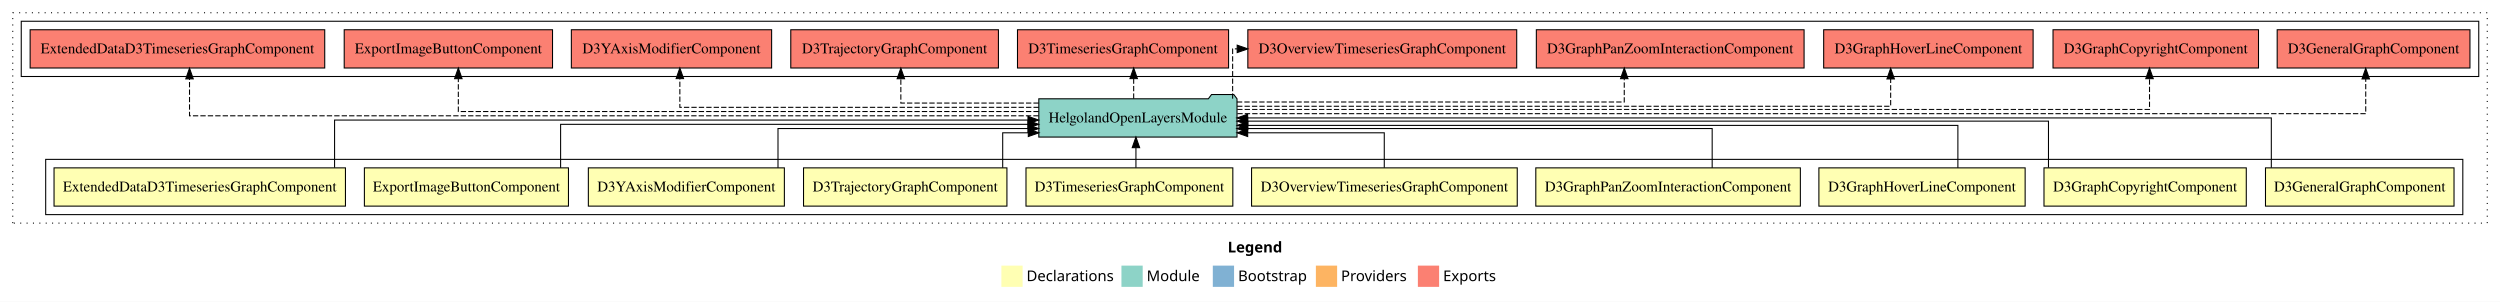
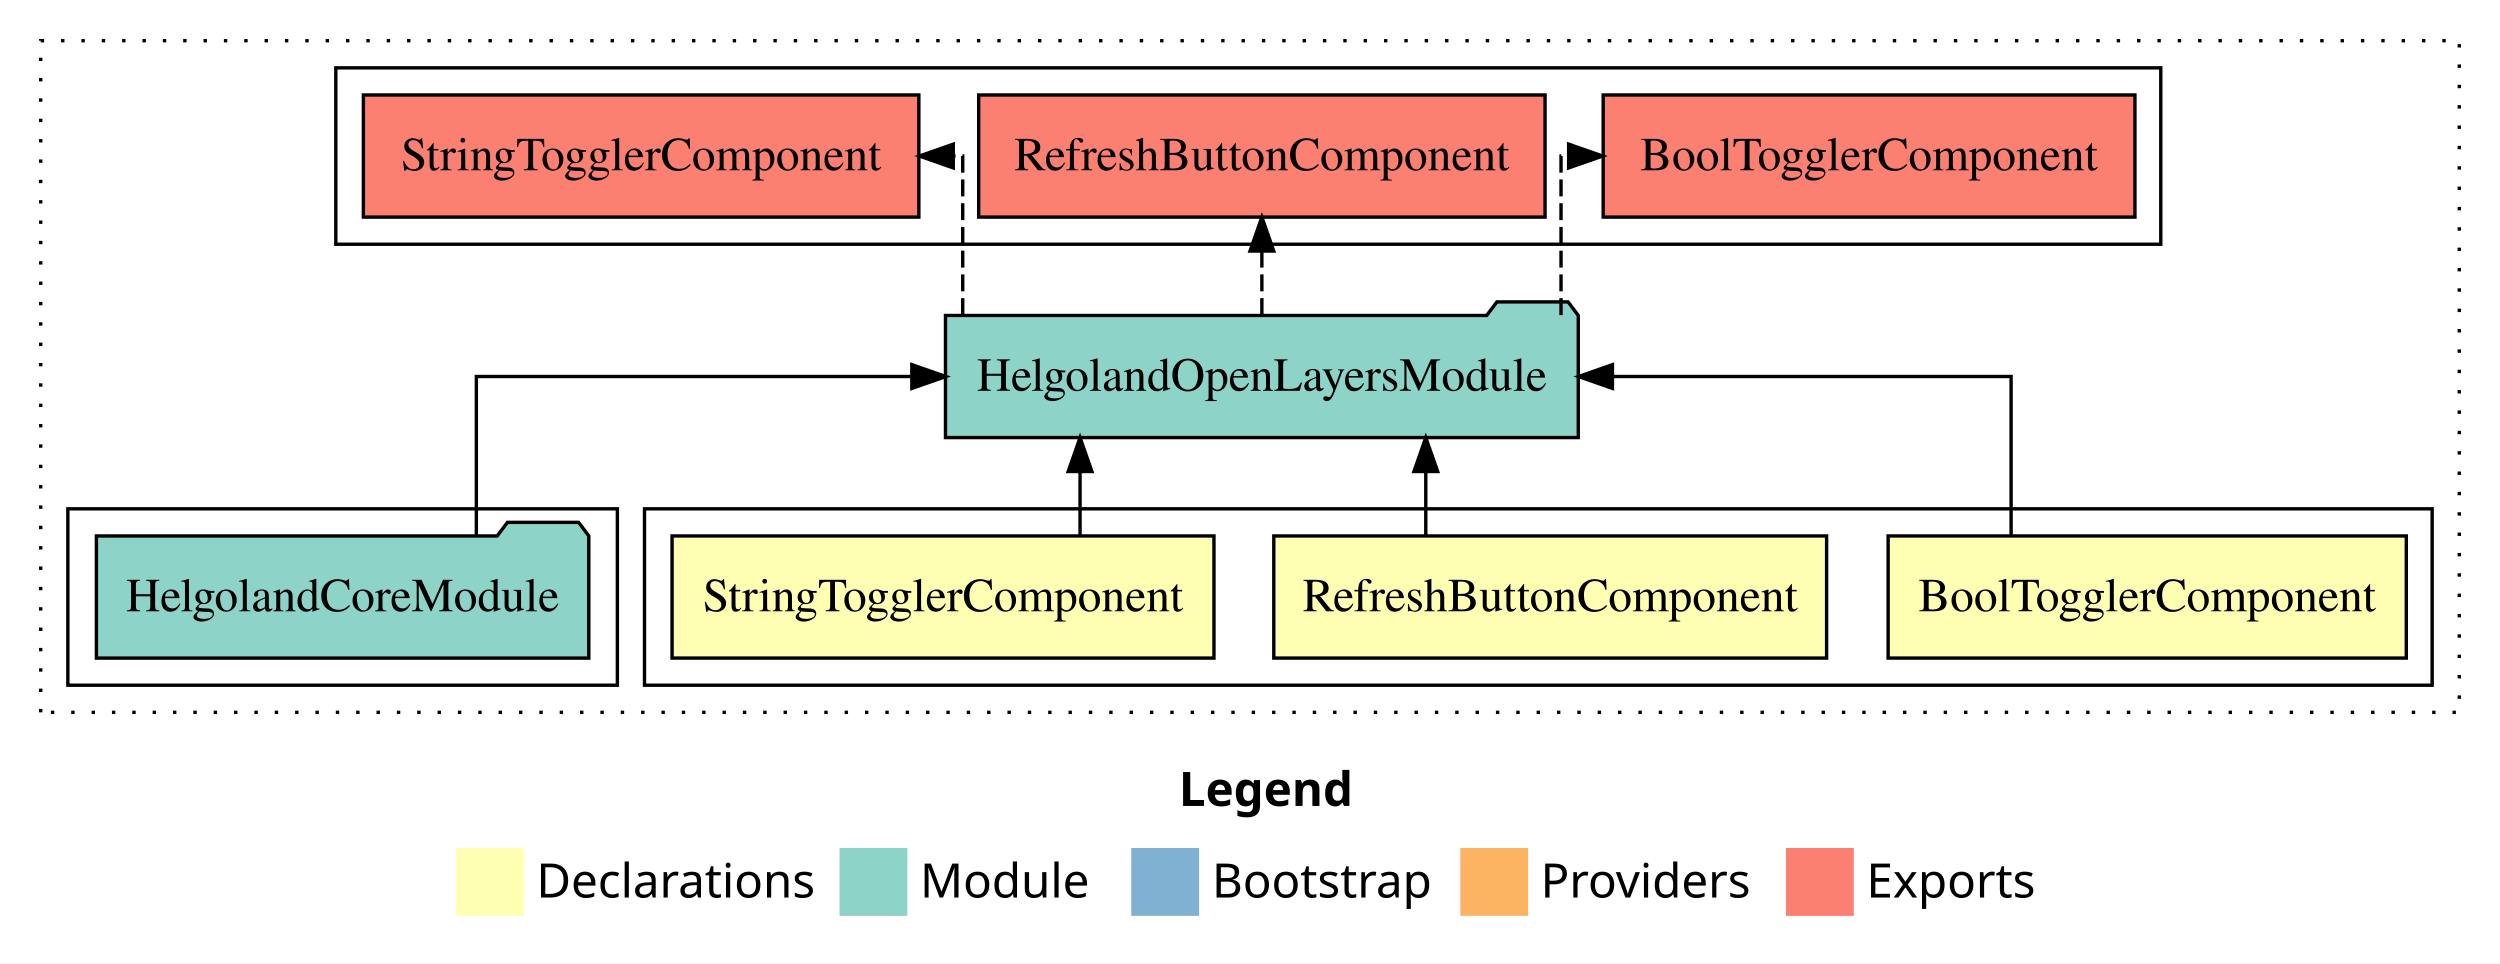
- <svg xmlns="http://www.w3.org/2000/svg" width="2353pt" height="284pt" viewBox="0.00 0.00 2353.00 284.00">
+ <svg xmlns="http://www.w3.org/2000/svg" width="737pt" height="284pt" viewBox="0.00 0.00 737.00 284.00">
  <g id="graph0" class="graph" transform="scale(1 1) rotate(0) translate(4 280)">
-     <polygon fill="#ffffff" stroke="transparent" points="-4,4 -4,-280 2349,-280 2349,4 -4,4" />
-     <text text-anchor="start" x="1151.509" y="-42.4" font-family="sans-serif" font-weight="bold" font-size="14.00" fill="#000000">Legend</text>
-     <polygon fill="#ffffb3" stroke="transparent" points="938.5,-10 938.5,-30 958.5,-30 958.5,-10 938.5,-10" />
-     <text text-anchor="start" x="962.129" y="-15.4" font-family="sans-serif" font-size="14.00" fill="#000000">  Declarations</text>
-     <polygon fill="#8dd3c7" stroke="transparent" points="1051.5,-10 1051.5,-30 1071.5,-30 1071.5,-10 1051.5,-10" />
-     <text text-anchor="start" x="1075.225" y="-15.4" font-family="sans-serif" font-size="14.00" fill="#000000">  Module</text>
-     <polygon fill="#80b1d3" stroke="transparent" points="1137.5,-10 1137.5,-30 1157.5,-30 1157.5,-10 1137.5,-10" />
-     <text text-anchor="start" x="1161.281" y="-15.4" font-family="sans-serif" font-size="14.00" fill="#000000">  Bootstrap</text>
-     <polygon fill="#fdb462" stroke="transparent" points="1234.5,-10 1234.5,-30 1254.5,-30 1254.5,-10 1234.5,-10" />
-     <text text-anchor="start" x="1258.173" y="-15.4" font-family="sans-serif" font-size="14.00" fill="#000000">  Providers</text>
-     <polygon fill="#fb8072" stroke="transparent" points="1330.5,-10 1330.5,-30 1350.5,-30 1350.5,-10 1330.5,-10" />
-     <text text-anchor="start" x="1354.226" y="-15.4" font-family="sans-serif" font-size="14.00" fill="#000000">  Exports</text>
+     <polygon fill="#ffffff" stroke="transparent" points="-4,4 -4,-280 733,-280 733,4 -4,4" />
+     <text text-anchor="start" x="343.509" y="-42.4" font-family="sans-serif" font-weight="bold" font-size="14.00" fill="#000000">Legend</text>
+     <polygon fill="#ffffb3" stroke="transparent" points="130.5,-10 130.5,-30 150.5,-30 150.5,-10 130.5,-10" />
+     <text text-anchor="start" x="154.129" y="-15.4" font-family="sans-serif" font-size="14.00" fill="#000000">  Declarations</text>
+     <polygon fill="#8dd3c7" stroke="transparent" points="243.5,-10 243.5,-30 263.5,-30 263.5,-10 243.5,-10" />
+     <text text-anchor="start" x="267.225" y="-15.4" font-family="sans-serif" font-size="14.00" fill="#000000">  Module</text>
+     <polygon fill="#80b1d3" stroke="transparent" points="329.5,-10 329.5,-30 349.5,-30 349.5,-10 329.5,-10" />
+     <text text-anchor="start" x="353.281" y="-15.4" font-family="sans-serif" font-size="14.00" fill="#000000">  Bootstrap</text>
+     <polygon fill="#fdb462" stroke="transparent" points="426.5,-10 426.5,-30 446.5,-30 446.5,-10 426.5,-10" />
+     <text text-anchor="start" x="450.173" y="-15.4" font-family="sans-serif" font-size="14.00" fill="#000000">  Providers</text>
+     <polygon fill="#fb8072" stroke="transparent" points="522.5,-10 522.5,-30 542.5,-30 542.5,-10 522.5,-10" />
+     <text text-anchor="start" x="546.226" y="-15.4" font-family="sans-serif" font-size="14.00" fill="#000000">  Exports</text>
    <g id="clust1" class="cluster">
-       <polygon fill="none" stroke="#000000" stroke-dasharray="1,5" points="8,-70 8,-268 2337,-268 2337,-70 8,-70" />
+       <polygon fill="none" stroke="#000000" stroke-dasharray="1,5" points="8,-70 8,-268 721,-268 721,-70 8,-70" />
    </g>
    <g id="clust2" class="cluster">
-       <polygon fill="none" stroke="#000000" points="39,-78 39,-130 2314,-130 2314,-78 39,-78" />
+       <polygon fill="none" stroke="#000000" points="186,-78 186,-130 713,-130 713,-78 186,-78" />
    </g>
-     <g id="clust14" class="cluster">
-       <polygon fill="none" stroke="#000000" points="16,-208 16,-260 2329,-260 2329,-208 16,-208" />
+     <g id="clust6" class="cluster">
+       <polygon fill="none" stroke="#000000" points="16,-78 16,-130 178,-130 178,-78 16,-78" />
+     </g>
+     <g id="clust7" class="cluster">
+       <polygon fill="none" stroke="#000000" points="95,-208 95,-260 633,-260 633,-208 95,-208" />
    </g>
    <g id="node1" class="node">
-       <polygon fill="#ffffb3" stroke="#000000" points="2305.723,-122 2128.277,-122 2128.277,-86 2305.723,-86 2305.723,-122" />
-       <text text-anchor="middle" x="2217" y="-99.8" font-family="Times,serif" font-size="14.00" fill="#000000">D3GeneralGraphComponent</text>
+       <polygon fill="#ffffb3" stroke="#000000" points="705.378,-122 552.622,-122 552.622,-86 705.378,-86 705.378,-122" />
+       <text text-anchor="middle" x="629" y="-99.8" font-family="Times,serif" font-size="14.00" fill="#000000">BoolTogglerComponent</text>
    </g>
-     <g id="node11" class="node">
-       <polygon fill="#8dd3c7" stroke="#000000" points="1160.275,-187 1157.275,-191 1136.275,-191 1133.275,-187 973.725,-187 973.725,-151 1160.275,-151 1160.275,-187" />
-       <text text-anchor="middle" x="1067" y="-164.8" font-family="Times,serif" font-size="14.00" fill="#000000">HelgolandOpenLayersModule</text>
+     <g id="node4" class="node">
+       <polygon fill="#8dd3c7" stroke="#000000" points="461.275,-187 458.275,-191 437.275,-191 434.275,-187 274.725,-187 274.725,-151 461.275,-151 461.275,-187" />
+       <text text-anchor="middle" x="368" y="-164.8" font-family="Times,serif" font-size="14.00" fill="#000000">HelgolandOpenLayersModule</text>
    </g>
    <g id="edge1" class="edge">
-       <path fill="none" stroke="#000000" d="M2133.764,-122.106C2133.764,-141.339 2133.764,-169 2133.764,-169 2133.764,-169 1170.267,-169 1170.267,-169" />
-       <polygon fill="#000000" stroke="#000000" points="1170.267,-165.5 1160.267,-169 1170.267,-172.5 1170.267,-165.5" />
+       <path fill="none" stroke="#000000" d="M588.875,-122.106C588.875,-141.339 588.875,-169 588.875,-169 588.875,-169 471.351,-169 471.351,-169" />
+       <polygon fill="#000000" stroke="#000000" points="471.351,-165.5 461.351,-169 471.351,-172.5 471.351,-165.5" />
    </g>
    <g id="node2" class="node">
-       <polygon fill="#ffffb3" stroke="#000000" points="2110.199,-122 1919.801,-122 1919.801,-86 2110.199,-86 2110.199,-122" />
-       <text text-anchor="middle" x="2015" y="-99.8" font-family="Times,serif" font-size="14.00" fill="#000000">D3GraphCopyrightComponent</text>
+       <polygon fill="#ffffb3" stroke="#000000" points="534.482,-122 371.518,-122 371.518,-86 534.482,-86 534.482,-122" />
+       <text text-anchor="middle" x="453" y="-99.8" font-family="Times,serif" font-size="14.00" fill="#000000">RefreshButtonComponent</text>
    </g>
    <g id="edge2" class="edge">
-       <path fill="none" stroke="#000000" d="M1924.025,-122.267C1924.025,-140.555 1924.025,-166 1924.025,-166 1924.025,-166 1170.348,-166 1170.348,-166" />
-       <polygon fill="#000000" stroke="#000000" points="1170.348,-162.5 1160.348,-166 1170.348,-169.5 1170.348,-162.5" />
+       <path fill="none" stroke="#000000" d="M416.323,-122.106C416.323,-122.106 416.323,-140.991 416.323,-140.991" />
+       <polygon fill="#000000" stroke="#000000" points="412.823,-140.991 416.323,-150.991 419.823,-140.991 412.823,-140.991" />
    </g>
    <g id="node3" class="node">
-       <polygon fill="#ffffb3" stroke="#000000" points="1902.06,-122 1707.94,-122 1707.94,-86 1902.06,-86 1902.06,-122" />
-       <text text-anchor="middle" x="1805" y="-99.8" font-family="Times,serif" font-size="14.00" fill="#000000">D3GraphHoverLineComponent</text>
+       <polygon fill="#ffffb3" stroke="#000000" points="353.875,-122 194.125,-122 194.125,-86 353.875,-86 353.875,-122" />
+       <text text-anchor="middle" x="274" y="-99.8" font-family="Times,serif" font-size="14.00" fill="#000000">StringTogglerComponent</text>
    </g>
    <g id="edge3" class="edge">
-       <path fill="none" stroke="#000000" d="M1838.76,-122.034C1838.76,-139.06 1838.76,-162 1838.76,-162 1838.76,-162 1170.476,-162 1170.476,-162" />
-       <polygon fill="#000000" stroke="#000000" points="1170.477,-158.5 1160.476,-162 1170.476,-165.5 1170.477,-158.5" />
+       <path fill="none" stroke="#000000" d="M314.4,-122.106C314.4,-122.106 314.4,-140.991 314.4,-140.991" />
+       <polygon fill="#000000" stroke="#000000" points="310.9,-140.991 314.4,-150.991 317.9,-140.991 310.9,-140.991" />
    </g>
-     <g id="node4" class="node">
-       <polygon fill="#ffffb3" stroke="#000000" points="1690.498,-122 1441.502,-122 1441.502,-86 1690.498,-86 1690.498,-122" />
-       <text text-anchor="middle" x="1566" y="-99.8" font-family="Times,serif" font-size="14.00" fill="#000000">D3GraphPanZoomInteractionComponent</text>
+     <g id="node6" class="node">
+       <polygon fill="#fb8072" stroke="#000000" points="625.379,-252 468.622,-252 468.622,-216 625.379,-216 625.379,-252" />
+       <text text-anchor="middle" x="547" y="-229.8" font-family="Times,serif" font-size="14.00" fill="#000000">BoolTogglerComponent </text>
+     </g>
+     <g id="edge5" class="edge">
+       <path fill="none" stroke="#000000" stroke-dasharray="5,2" d="M456.189,-187.106C456.189,-206.339 456.189,-234 456.189,-234 456.189,-234 458.436,-234 458.436,-234" />
+       <polygon fill="#000000" stroke="#000000" points="458.436,-237.5 468.436,-234 458.436,-230.5 458.436,-237.5" />
+     </g>
+     <g id="node7" class="node">
+       <polygon fill="#fb8072" stroke="#000000" points="451.483,-252 284.517,-252 284.517,-216 451.483,-216 451.483,-252" />
+       <text text-anchor="middle" x="368" y="-229.8" font-family="Times,serif" font-size="14.00" fill="#000000">RefreshButtonComponent </text>
+     </g>
+     <g id="edge6" class="edge">
+       <path fill="none" stroke="#000000" stroke-dasharray="5,2" d="M368,-187.106C368,-187.106 368,-205.991 368,-205.991" />
+       <polygon fill="#000000" stroke="#000000" points="364.5,-205.991 368,-215.991 371.5,-205.991 364.5,-205.991" />
+     </g>
+     <g id="node8" class="node">
+       <polygon fill="#fb8072" stroke="#000000" points="266.876,-252 103.124,-252 103.124,-216 266.876,-216 266.876,-252" />
+       <text text-anchor="middle" x="185" y="-229.8" font-family="Times,serif" font-size="14.00" fill="#000000">StringTogglerComponent </text>
+     </g>
+     <g id="edge7" class="edge">
+       <path fill="none" stroke="#000000" stroke-dasharray="5,2" d="M279.811,-187.106C279.811,-206.339 279.811,-234 279.811,-234 279.811,-234 277.024,-234 277.024,-234" />
+       <polygon fill="#000000" stroke="#000000" points="277.024,-230.5 267.024,-234 277.024,-237.5 277.024,-230.5" />
+     </g>
+     <g id="node5" class="node">
+       <polygon fill="#8dd3c7" stroke="#000000" points="169.579,-122 166.579,-126 145.579,-126 142.579,-122 24.421,-122 24.421,-86 169.579,-86 169.579,-122" />
+       <text text-anchor="middle" x="97" y="-99.8" font-family="Times,serif" font-size="14.00" fill="#000000">HelgolandCoreModule</text>
    </g>
    <g id="edge4" class="edge">
-       <path fill="none" stroke="#000000" d="M1607.5,-122.009C1607.5,-138.049 1607.5,-159 1607.5,-159 1607.5,-159 1170.223,-159 1170.223,-159" />
-       <polygon fill="#000000" stroke="#000000" points="1170.223,-155.5 1160.223,-159 1170.223,-162.5 1170.223,-155.5" />
-     </g>
-     <g id="node5" class="node">
-       <polygon fill="#ffffb3" stroke="#000000" points="1424.032,-122 1173.968,-122 1173.968,-86 1424.032,-86 1424.032,-122" />
-       <text text-anchor="middle" x="1299" y="-99.8" font-family="Times,serif" font-size="14.00" fill="#000000">D3OverviewTimeseriesGraphComponent</text>
-     </g>
-     <g id="edge5" class="edge">
-       <path fill="none" stroke="#000000" d="M1298.875,-122.124C1298.875,-136.783 1298.875,-155 1298.875,-155 1298.875,-155 1170.31,-155 1170.31,-155" />
-       <polygon fill="#000000" stroke="#000000" points="1170.31,-151.5 1160.31,-155 1170.31,-158.5 1170.31,-151.5" />
-     </g>
-     <g id="node6" class="node">
-       <polygon fill="#ffffb3" stroke="#000000" points="1156.339,-122 961.661,-122 961.661,-86 1156.339,-86 1156.339,-122" />
-       <text text-anchor="middle" x="1059" y="-99.8" font-family="Times,serif" font-size="14.00" fill="#000000">D3TimeseriesGraphComponent</text>
-     </g>
-     <g id="edge6" class="edge">
-       <path fill="none" stroke="#000000" d="M1065.141,-122.106C1065.141,-122.106 1065.141,-140.991 1065.141,-140.991" />
-       <polygon fill="#000000" stroke="#000000" points="1061.641,-140.991 1065.141,-150.991 1068.641,-140.991 1061.641,-140.991" />
-     </g>
-     <g id="node7" class="node">
-       <polygon fill="#ffffb3" stroke="#000000" points="943.72,-122 752.28,-122 752.28,-86 943.72,-86 943.72,-122" />
-       <text text-anchor="middle" x="848" y="-99.8" font-family="Times,serif" font-size="14.00" fill="#000000">D3TrajectoryGraphComponent</text>
-     </g>
-     <g id="edge7" class="edge">
-       <path fill="none" stroke="#000000" d="M939.735,-122.124C939.735,-136.783 939.735,-155 939.735,-155 939.735,-155 963.84,-155 963.84,-155" />
-       <polygon fill="#000000" stroke="#000000" points="963.84,-158.5 973.84,-155 963.84,-151.5 963.84,-158.5" />
-     </g>
-     <g id="node8" class="node">
-       <polygon fill="#ffffb3" stroke="#000000" points="734.249,-122 549.751,-122 549.751,-86 734.249,-86 734.249,-122" />
-       <text text-anchor="middle" x="642" y="-99.8" font-family="Times,serif" font-size="14.00" fill="#000000">D3YAxisModifierComponent</text>
-     </g>
-     <g id="edge8" class="edge">
-       <path fill="none" stroke="#000000" d="M728.25,-122.009C728.25,-138.049 728.25,-159 728.25,-159 728.25,-159 963.538,-159 963.538,-159" />
-       <polygon fill="#000000" stroke="#000000" points="963.538,-162.5 973.538,-159 963.538,-155.5 963.538,-162.5" />
-     </g>
-     <g id="node9" class="node">
-       <polygon fill="#ffffb3" stroke="#000000" points="531.035,-122 338.965,-122 338.965,-86 531.035,-86 531.035,-122" />
-       <text text-anchor="middle" x="435" y="-99.8" font-family="Times,serif" font-size="14.00" fill="#000000">ExportImageButtonComponent</text>
-     </g>
-     <g id="edge9" class="edge">
-       <path fill="none" stroke="#000000" d="M523.642,-122.022C523.642,-139.373 523.642,-163 523.642,-163 523.642,-163 963.593,-163 963.593,-163" />
-       <polygon fill="#000000" stroke="#000000" points="963.593,-166.5 973.593,-163 963.593,-159.5 963.593,-166.5" />
-     </g>
-     <g id="node10" class="node">
-       <polygon fill="#ffffb3" stroke="#000000" points="321.138,-122 46.862,-122 46.862,-86 321.138,-86 321.138,-122" />
-       <text text-anchor="middle" x="184" y="-99.8" font-family="Times,serif" font-size="14.00" fill="#000000">ExtendedDataD3TimeseriesGraphComponent</text>
-     </g>
-     <g id="edge10" class="edge">
-       <path fill="none" stroke="#000000" d="M310.901,-122.222C310.901,-140.828 310.901,-167 310.901,-167 310.901,-167 963.529,-167 963.529,-167" />
-       <polygon fill="#000000" stroke="#000000" points="963.529,-170.5 973.529,-167 963.529,-163.5 963.529,-170.5" />
-     </g>
-     <g id="node12" class="node">
-       <polygon fill="#fb8072" stroke="#000000" points="2320.722,-252 2139.278,-252 2139.278,-216 2320.722,-216 2320.722,-252" />
-       <text text-anchor="middle" x="2230" y="-229.8" font-family="Times,serif" font-size="14.00" fill="#000000">D3GeneralGraphComponent </text>
-     </g>
-     <g id="edge11" class="edge">
-       <path fill="none" stroke="#000000" stroke-dasharray="5,2" d="M1160.591,-173C1435.705,-173 2222.625,-173 2222.625,-173 2222.625,-173 2222.625,-205.698 2222.625,-205.698" />
-       <polygon fill="#000000" stroke="#000000" points="2219.125,-205.698 2222.625,-215.698 2226.125,-205.698 2219.125,-205.698" />
-     </g>
-     <g id="node13" class="node">
-       <polygon fill="#fb8072" stroke="#000000" points="2121.699,-252 1928.301,-252 1928.301,-216 2121.699,-216 2121.699,-252" />
-       <text text-anchor="middle" x="2025" y="-229.8" font-family="Times,serif" font-size="14.00" fill="#000000">D3GraphCopyrightComponent </text>
-     </g>
-     <g id="edge12" class="edge">
-       <path fill="none" stroke="#000000" stroke-dasharray="5,2" d="M1160.463,-177C1400.357,-177 2019.125,-177 2019.125,-177 2019.125,-177 2019.125,-205.965 2019.125,-205.965" />
-       <polygon fill="#000000" stroke="#000000" points="2015.625,-205.965 2019.125,-215.965 2022.625,-205.965 2015.625,-205.965" />
-     </g>
-     <g id="node14" class="node">
-       <polygon fill="#fb8072" stroke="#000000" points="1909.561,-252 1712.439,-252 1712.439,-216 1909.561,-216 1909.561,-252" />
-       <text text-anchor="middle" x="1811" y="-229.8" font-family="Times,serif" font-size="14.00" fill="#000000">D3GraphHoverLineComponent </text>
-     </g>
-     <g id="edge13" class="edge">
-       <path fill="none" stroke="#000000" stroke-dasharray="5,2" d="M1160.351,-180C1352.737,-180 1775.49,-180 1775.49,-180 1775.49,-180 1775.49,-205.718 1775.49,-205.718" />
-       <polygon fill="#000000" stroke="#000000" points="1771.99,-205.718 1775.49,-215.718 1778.99,-205.718 1771.99,-205.718" />
-     </g>
-     <g id="node15" class="node">
-       <polygon fill="#fb8072" stroke="#000000" points="1693.998,-252 1442.002,-252 1442.002,-216 1693.998,-216 1693.998,-252" />
-       <text text-anchor="middle" x="1568" y="-229.8" font-family="Times,serif" font-size="14.00" fill="#000000">D3GraphPanZoomInteractionComponent </text>
-     </g>
-     <g id="edge14" class="edge">
-       <path fill="none" stroke="#000000" stroke-dasharray="5,2" d="M1160.184,-184C1294.024,-184 1524.75,-184 1524.75,-184 1524.75,-184 1524.75,-205.949 1524.75,-205.949" />
-       <polygon fill="#000000" stroke="#000000" points="1521.25,-205.949 1524.75,-215.949 1528.25,-205.949 1521.25,-205.949" />
-     </g>
-     <g id="node16" class="node">
-       <polygon fill="#fb8072" stroke="#000000" points="1423.533,-252 1170.467,-252 1170.467,-216 1423.533,-216 1423.533,-252" />
-       <text text-anchor="middle" x="1297" y="-229.8" font-family="Times,serif" font-size="14.00" fill="#000000">D3OverviewTimeseriesGraphComponent </text>
-     </g>
-     <g id="edge15" class="edge">
-       <path fill="none" stroke="#000000" stroke-dasharray="5,2" d="M1156.153,-187.106C1156.153,-206.339 1156.153,-234 1156.153,-234 1156.153,-234 1160.434,-234 1160.434,-234" />
-       <polygon fill="#000000" stroke="#000000" points="1160.434,-237.5 1170.434,-234 1160.434,-230.5 1160.434,-237.5" />
-     </g>
-     <g id="node17" class="node">
-       <polygon fill="#fb8072" stroke="#000000" points="1152.339,-252 953.661,-252 953.661,-216 1152.339,-216 1152.339,-252" />
-       <text text-anchor="middle" x="1053" y="-229.8" font-family="Times,serif" font-size="14.00" fill="#000000">D3TimeseriesGraphComponent </text>
-     </g>
-     <g id="edge16" class="edge">
-       <path fill="none" stroke="#000000" stroke-dasharray="5,2" d="M1063.016,-187.106C1063.016,-187.106 1063.016,-205.991 1063.016,-205.991" />
-       <polygon fill="#000000" stroke="#000000" points="1059.516,-205.991 1063.016,-215.991 1066.516,-205.991 1059.516,-205.991" />
-     </g>
-     <g id="node18" class="node">
-       <polygon fill="#fb8072" stroke="#000000" points="935.72,-252 740.28,-252 740.28,-216 935.72,-216 935.72,-252" />
-       <text text-anchor="middle" x="838" y="-229.8" font-family="Times,serif" font-size="14.00" fill="#000000">D3TrajectoryGraphComponent </text>
-     </g>
-     <g id="edge17" class="edge">
-       <path fill="none" stroke="#000000" stroke-dasharray="5,2" d="M973.668,-183C912.526,-183 843.875,-183 843.875,-183 843.875,-183 843.875,-205.876 843.875,-205.876" />
-       <polygon fill="#000000" stroke="#000000" points="840.375,-205.876 843.875,-215.876 847.375,-205.876 840.375,-205.876" />
-     </g>
-     <g id="node19" class="node">
-       <polygon fill="#fb8072" stroke="#000000" points="722.249,-252 533.751,-252 533.751,-216 722.249,-216 722.249,-252" />
-       <text text-anchor="middle" x="628" y="-229.8" font-family="Times,serif" font-size="14.00" fill="#000000">D3YAxisModifierComponent </text>
-     </g>
-     <g id="edge18" class="edge">
-       <path fill="none" stroke="#000000" stroke-dasharray="5,2" d="M973.718,-179C846.949,-179 635.875,-179 635.875,-179 635.875,-179 635.875,-205.991 635.875,-205.991" />
-       <polygon fill="#000000" stroke="#000000" points="632.375,-205.991 635.875,-215.991 639.375,-205.991 632.375,-205.991" />
-     </g>
-     <g id="node20" class="node">
-       <polygon fill="#fb8072" stroke="#000000" points="516.034,-252 319.966,-252 319.966,-216 516.034,-216 516.034,-252" />
-       <text text-anchor="middle" x="418" y="-229.8" font-family="Times,serif" font-size="14.00" fill="#000000">ExportImageButtonComponent </text>
-     </g>
-     <g id="edge19" class="edge">
-       <path fill="none" stroke="#000000" stroke-dasharray="5,2" d="M973.651,-175C796.12,-175 427.375,-175 427.375,-175 427.375,-175 427.375,-205.977 427.375,-205.977" />
-       <polygon fill="#000000" stroke="#000000" points="423.875,-205.977 427.375,-215.977 430.875,-205.977 423.875,-205.977" />
-     </g>
-     <g id="node21" class="node">
-       <polygon fill="#fb8072" stroke="#000000" points="301.638,-252 24.362,-252 24.362,-216 301.638,-216 301.638,-252" />
-       <text text-anchor="middle" x="163" y="-229.8" font-family="Times,serif" font-size="14.00" fill="#000000">ExtendedDataD3TimeseriesGraphComponent </text>
-     </g>
-     <g id="edge20" class="edge">
-       <path fill="none" stroke="#000000" stroke-dasharray="5,2" d="M973.581,-171C744.679,-171 174.375,-171 174.375,-171 174.375,-171 174.375,-205.778 174.375,-205.778" />
-       <polygon fill="#000000" stroke="#000000" points="170.875,-205.778 174.375,-215.778 177.875,-205.778 170.875,-205.778" />
+       <path fill="none" stroke="#000000" d="M136.426,-122.106C136.426,-141.339 136.426,-169 136.426,-169 136.426,-169 264.811,-169 264.811,-169" />
+       <polygon fill="#000000" stroke="#000000" points="264.811,-172.5 274.811,-169 264.811,-165.5 264.811,-172.5" />
    </g>
  </g>
</svg>
